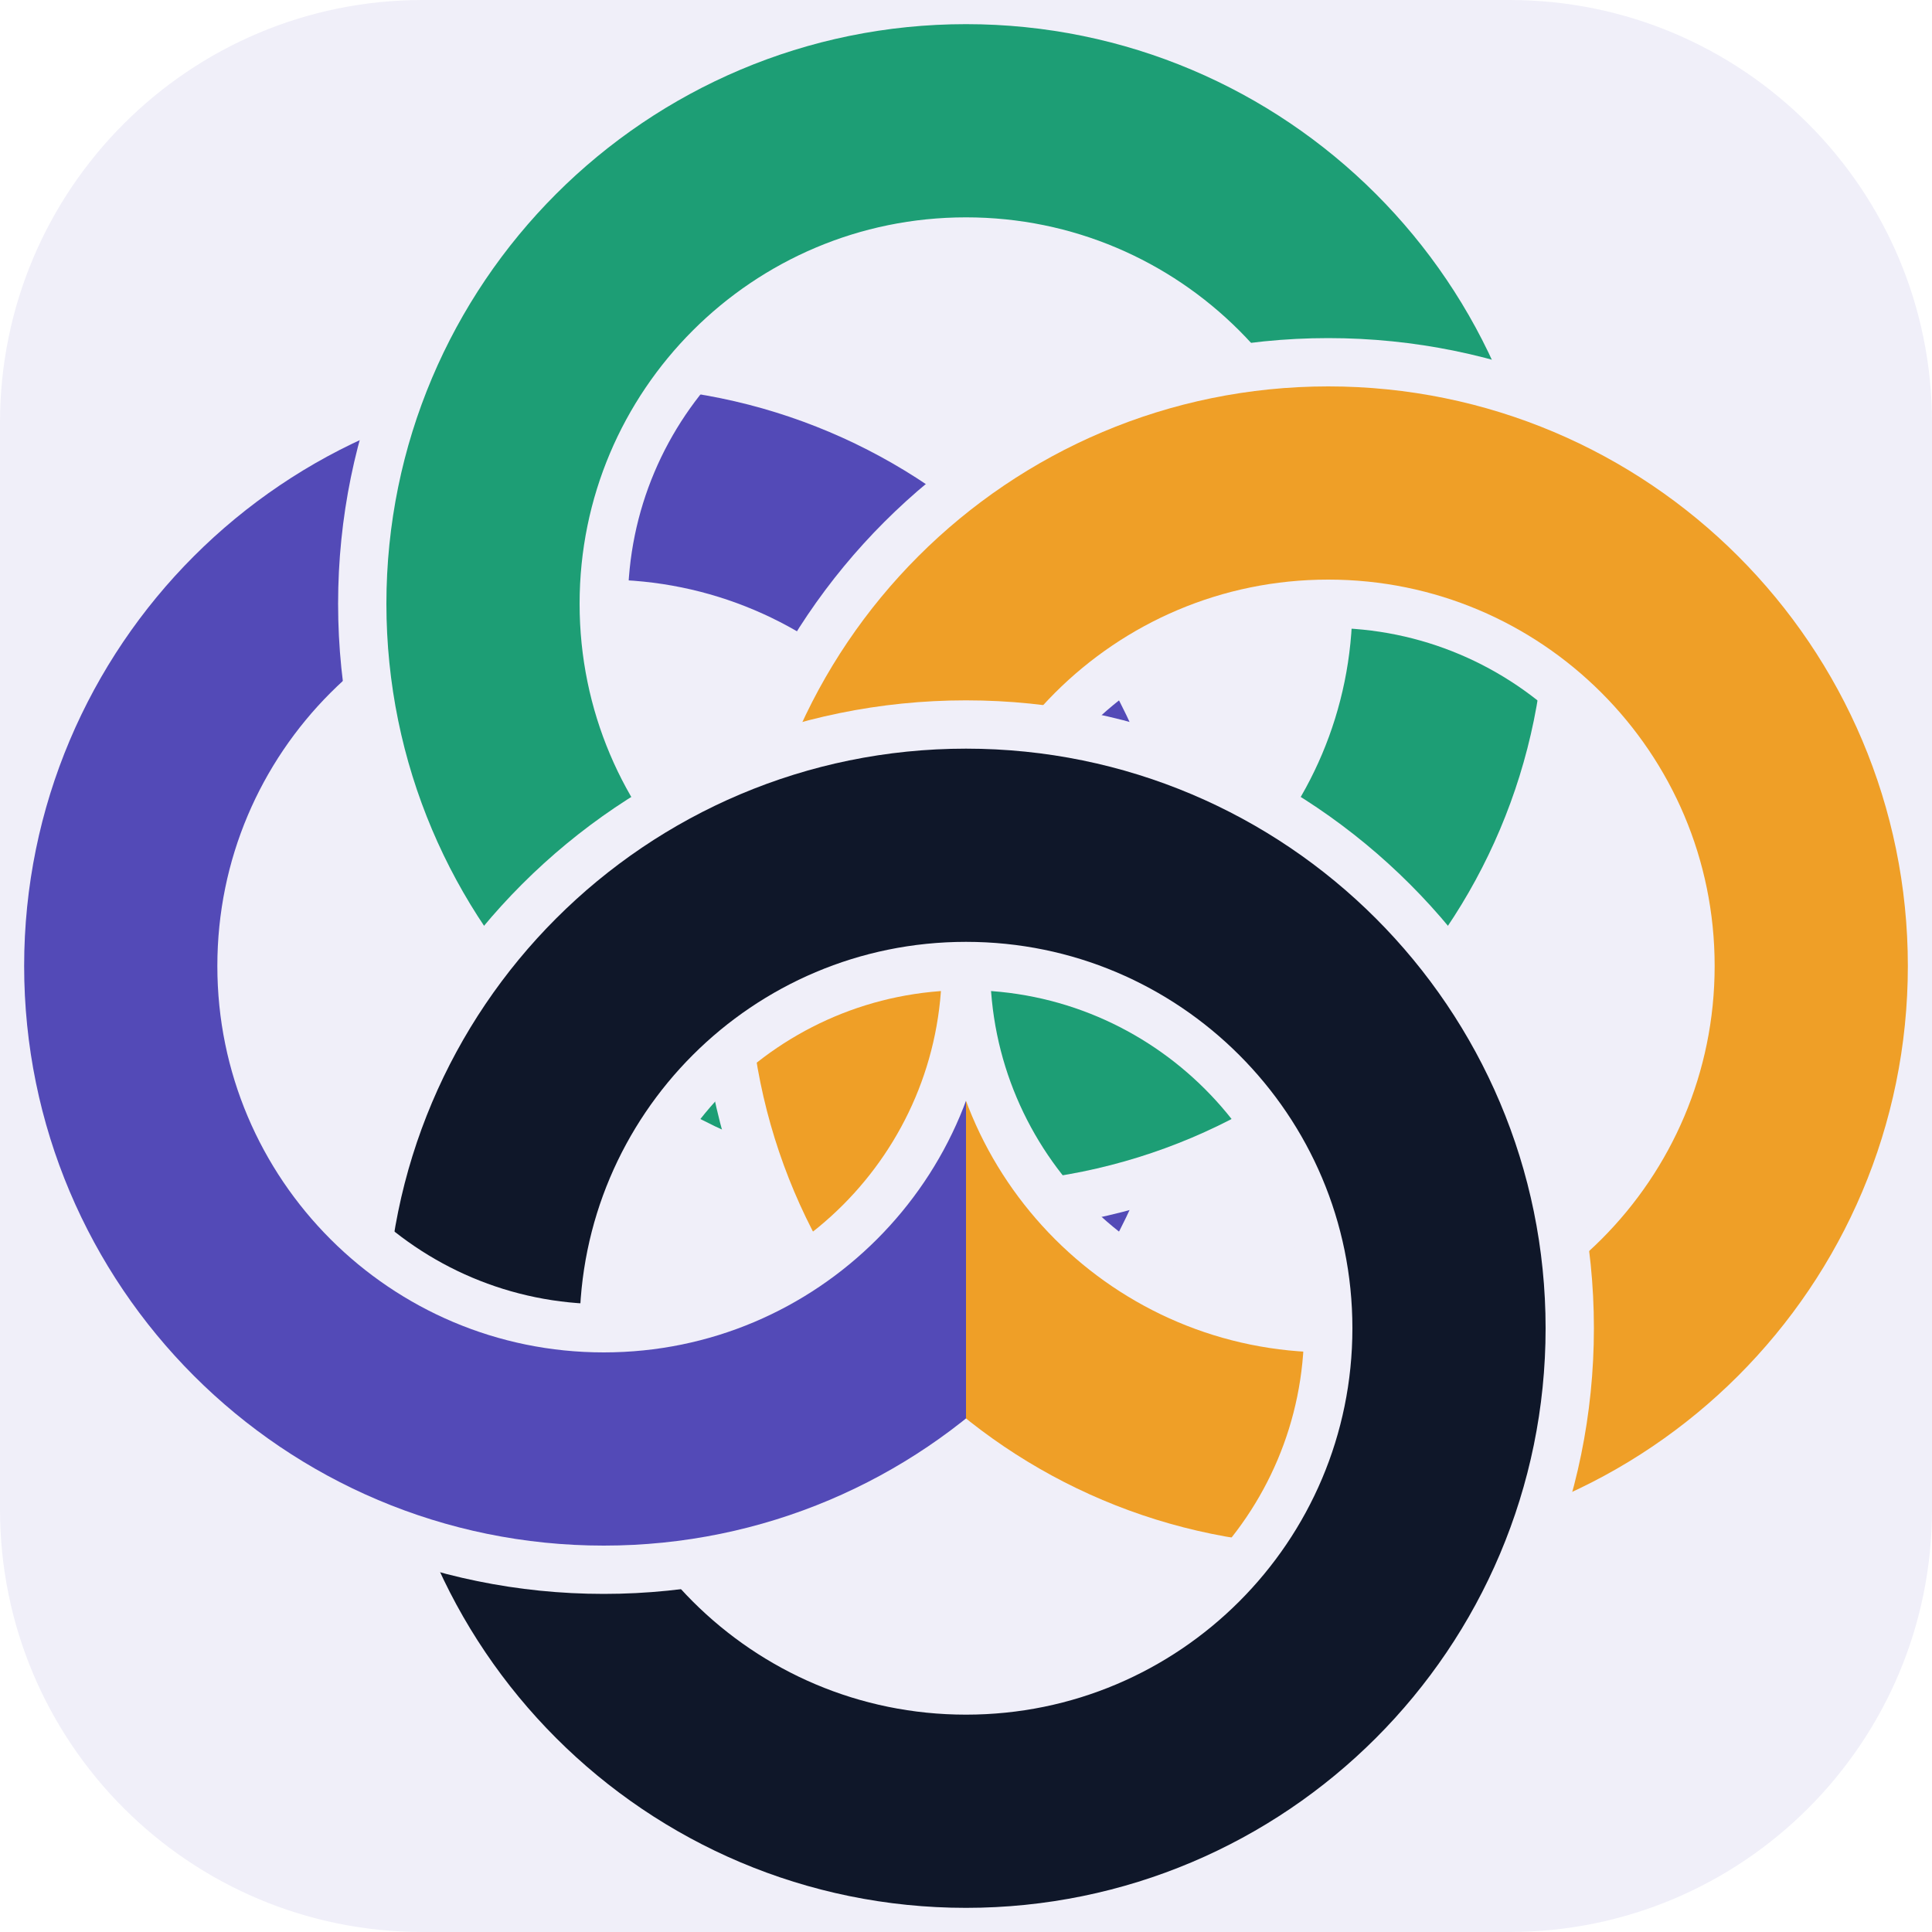
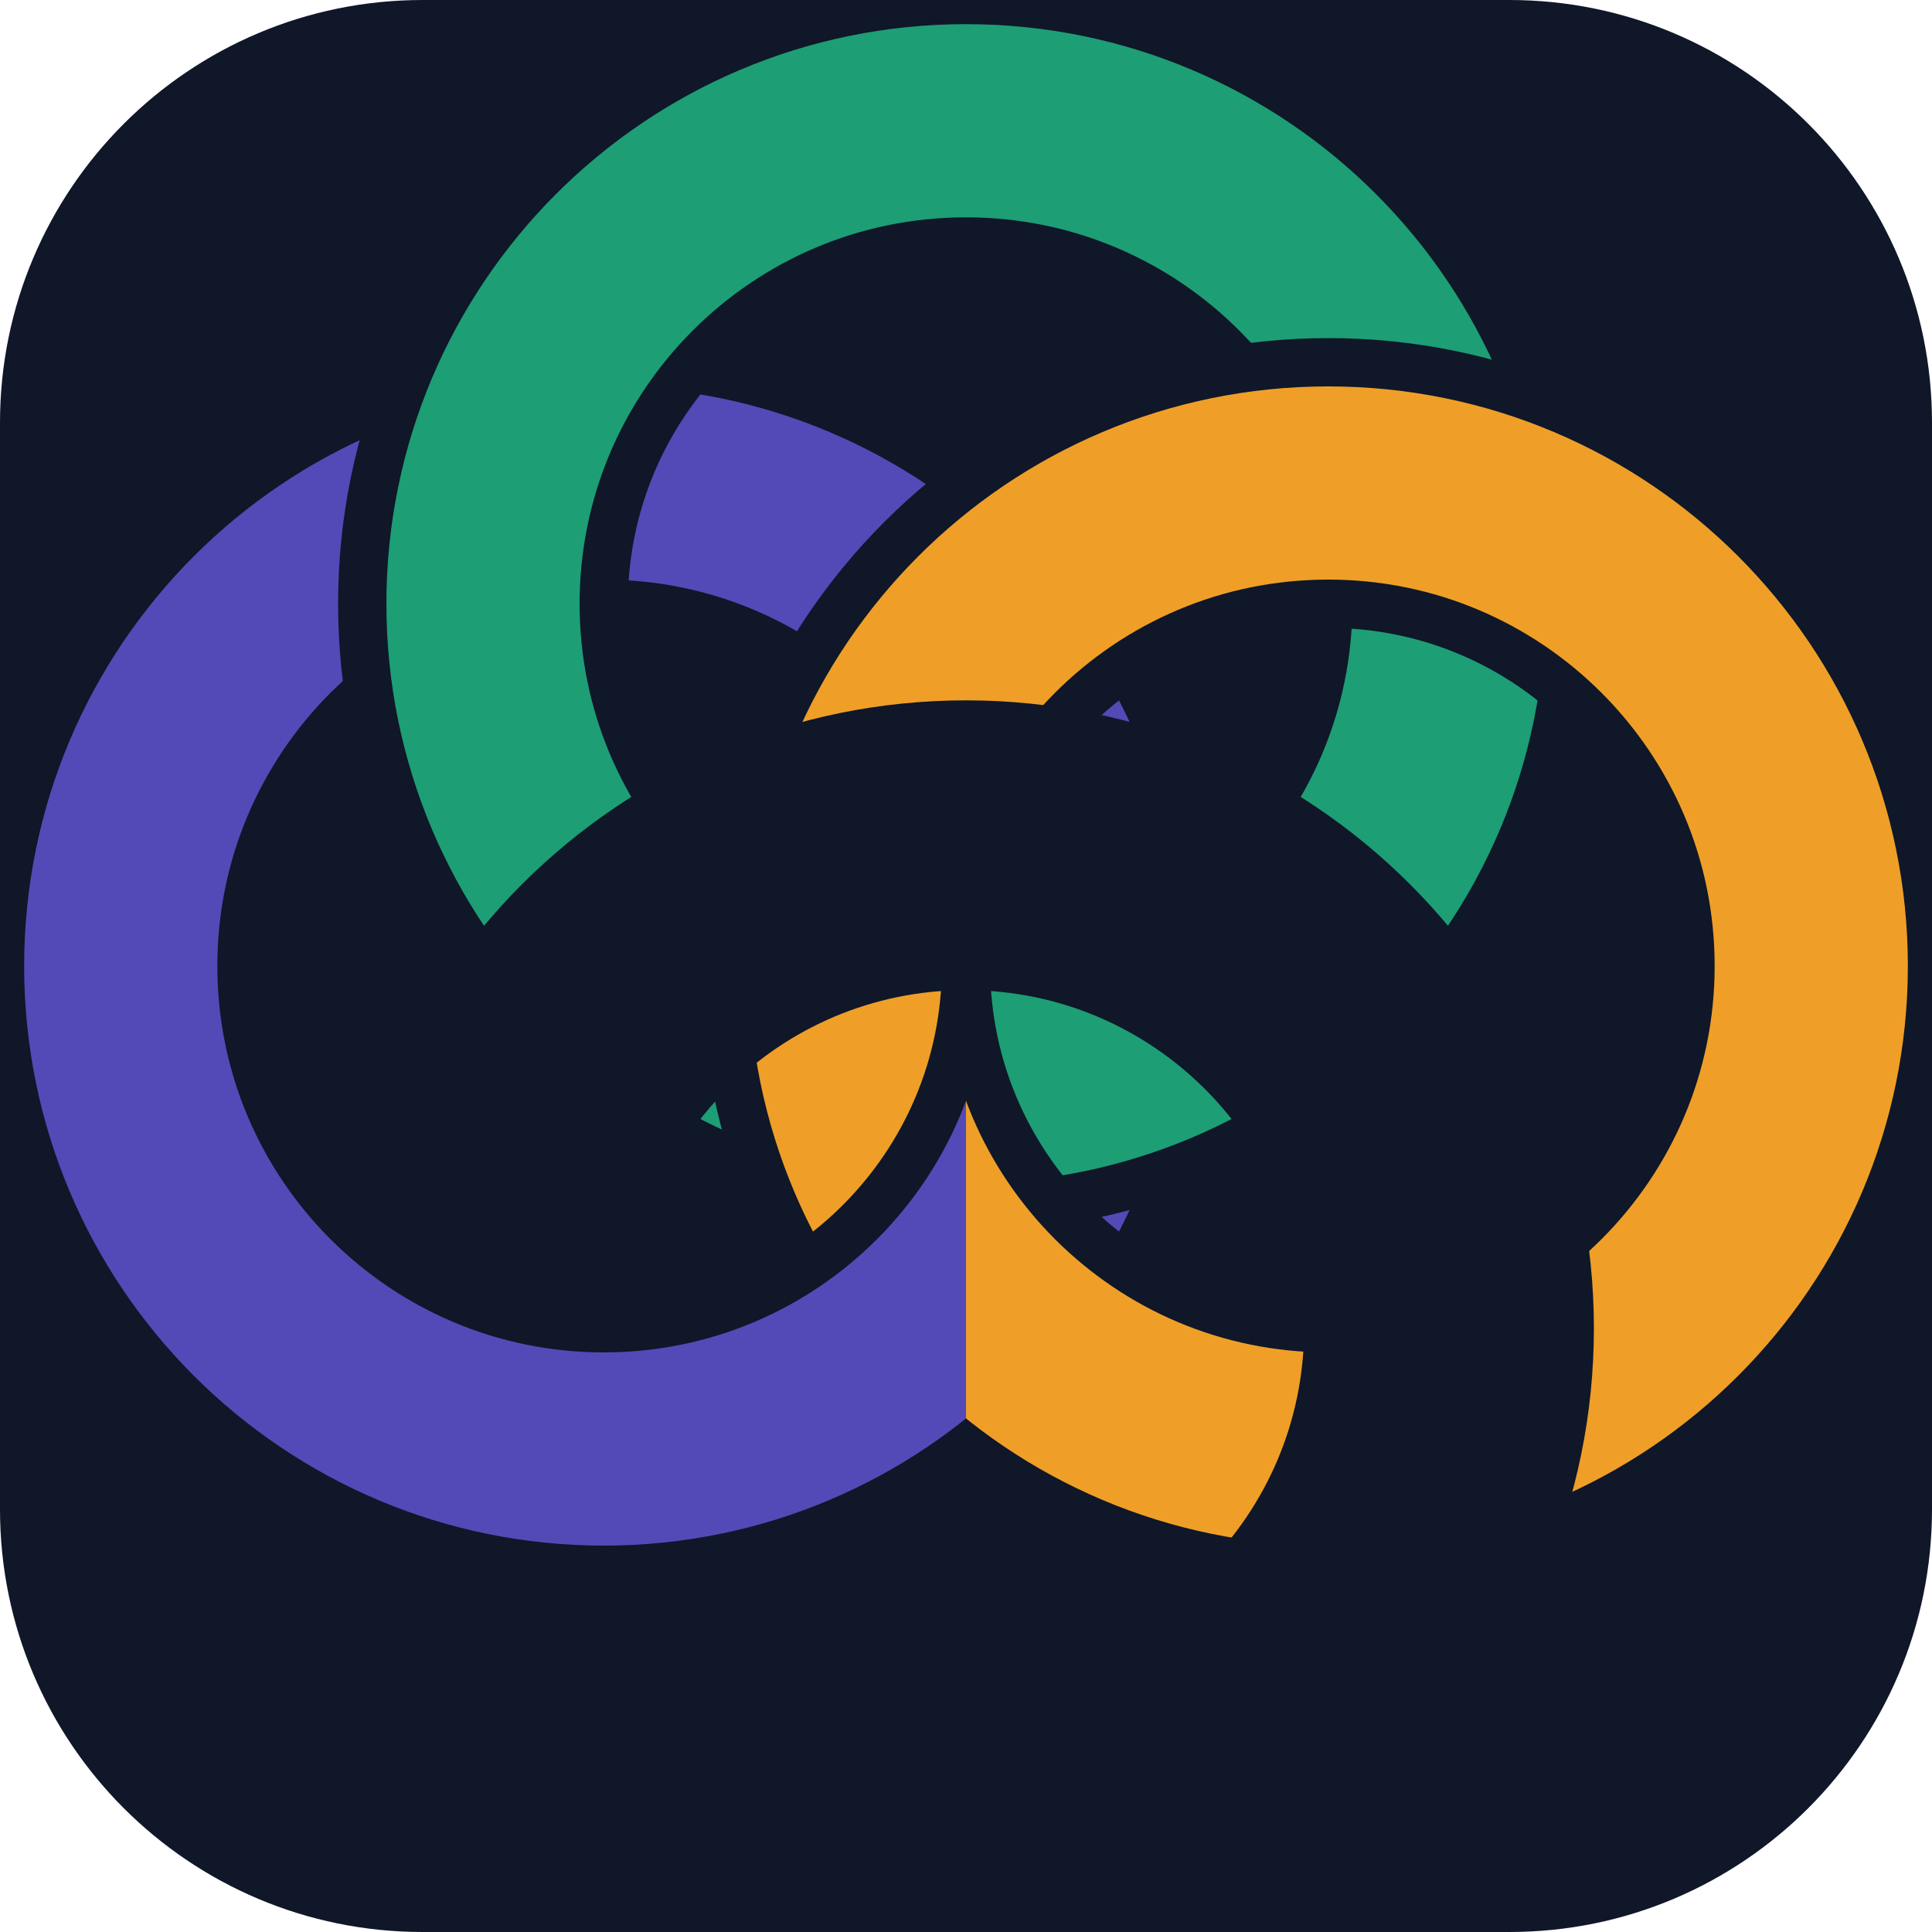
<svg xmlns="http://www.w3.org/2000/svg" viewBox="20 20 160 160" width="100%" height="100%">
-   <rect x="20" y="20" width="160" height="160" fill="#F0EFF9" rx="35" />
+   <rect x="20" y="20" width="160" height="160" fill="#0F1729" rx="35" />
  <circle cx="70" cy="100" r="40" fill="none" stroke="#534AB7" stroke-width="16" />
-   <circle cx="100" cy="70" r="40" fill="none" stroke="#F0EFF9" stroke-width="24" />
+   <circle cx="100" cy="70" r="40" fill="none" stroke="#0F1729" stroke-width="24" />
  <circle cx="100" cy="70" r="40" fill="none" stroke="#1D9E75" stroke-width="16" />
-   <circle cx="130" cy="100" r="40" fill="none" stroke="#F0EFF9" stroke-width="24" />
+   <circle cx="130" cy="100" r="40" fill="none" stroke="#0F1729" stroke-width="24" />
  <circle cx="130" cy="100" r="40" fill="none" stroke="#EF9F27" stroke-width="16" />
-   <circle cx="100" cy="130" r="40" fill="none" stroke="#F0EFF9" stroke-width="24" />
+   <circle cx="100" cy="130" r="40" fill="none" stroke="#0F1729" stroke-width="24" />
  <circle cx="100" cy="130" r="40" fill="none" stroke="#0F1729" stroke-width="16" />
  <clipPath id="purple-clip">
    <rect x="20" y="100" width="80" height="80" />
  </clipPath>
-   <circle cx="70" cy="100" r="40" fill="none" stroke="#F0EFF9" stroke-width="24" clip-path="url(#purple-clip)" />
+   <circle cx="70" cy="100" r="40" fill="none" stroke="#0F1729" stroke-width="24" clip-path="url(#purple-clip)" />
  <circle cx="70" cy="100" r="40" fill="none" stroke="#534AB7" stroke-width="16" clip-path="url(#purple-clip)" />
</svg>
